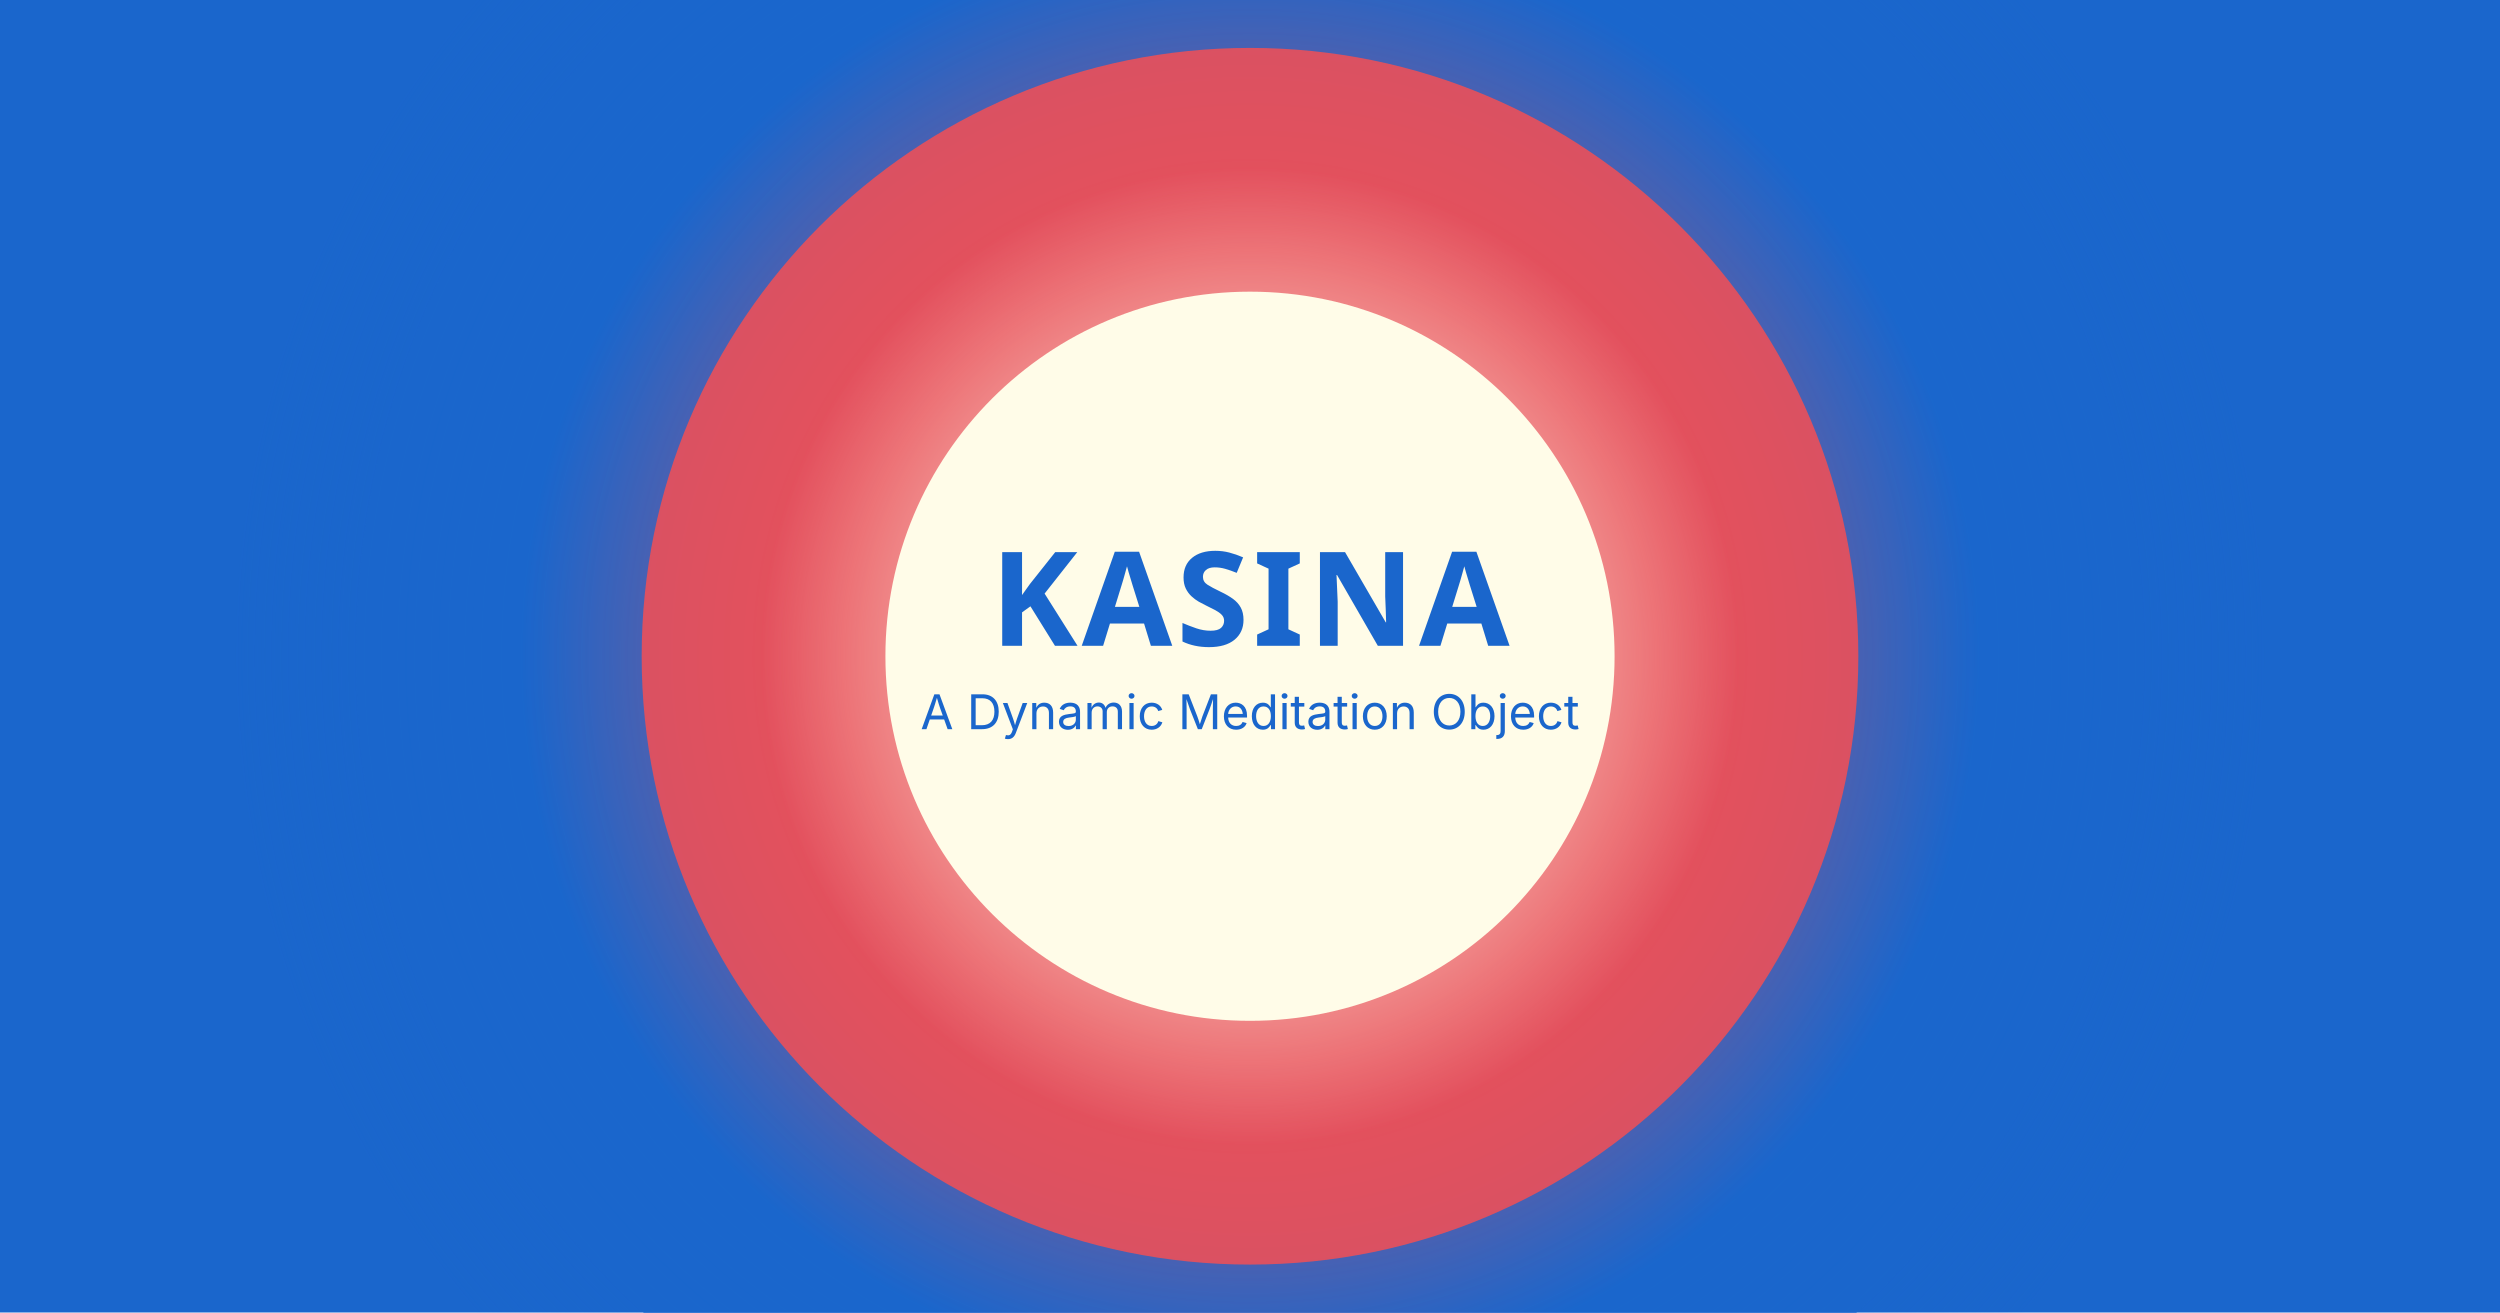
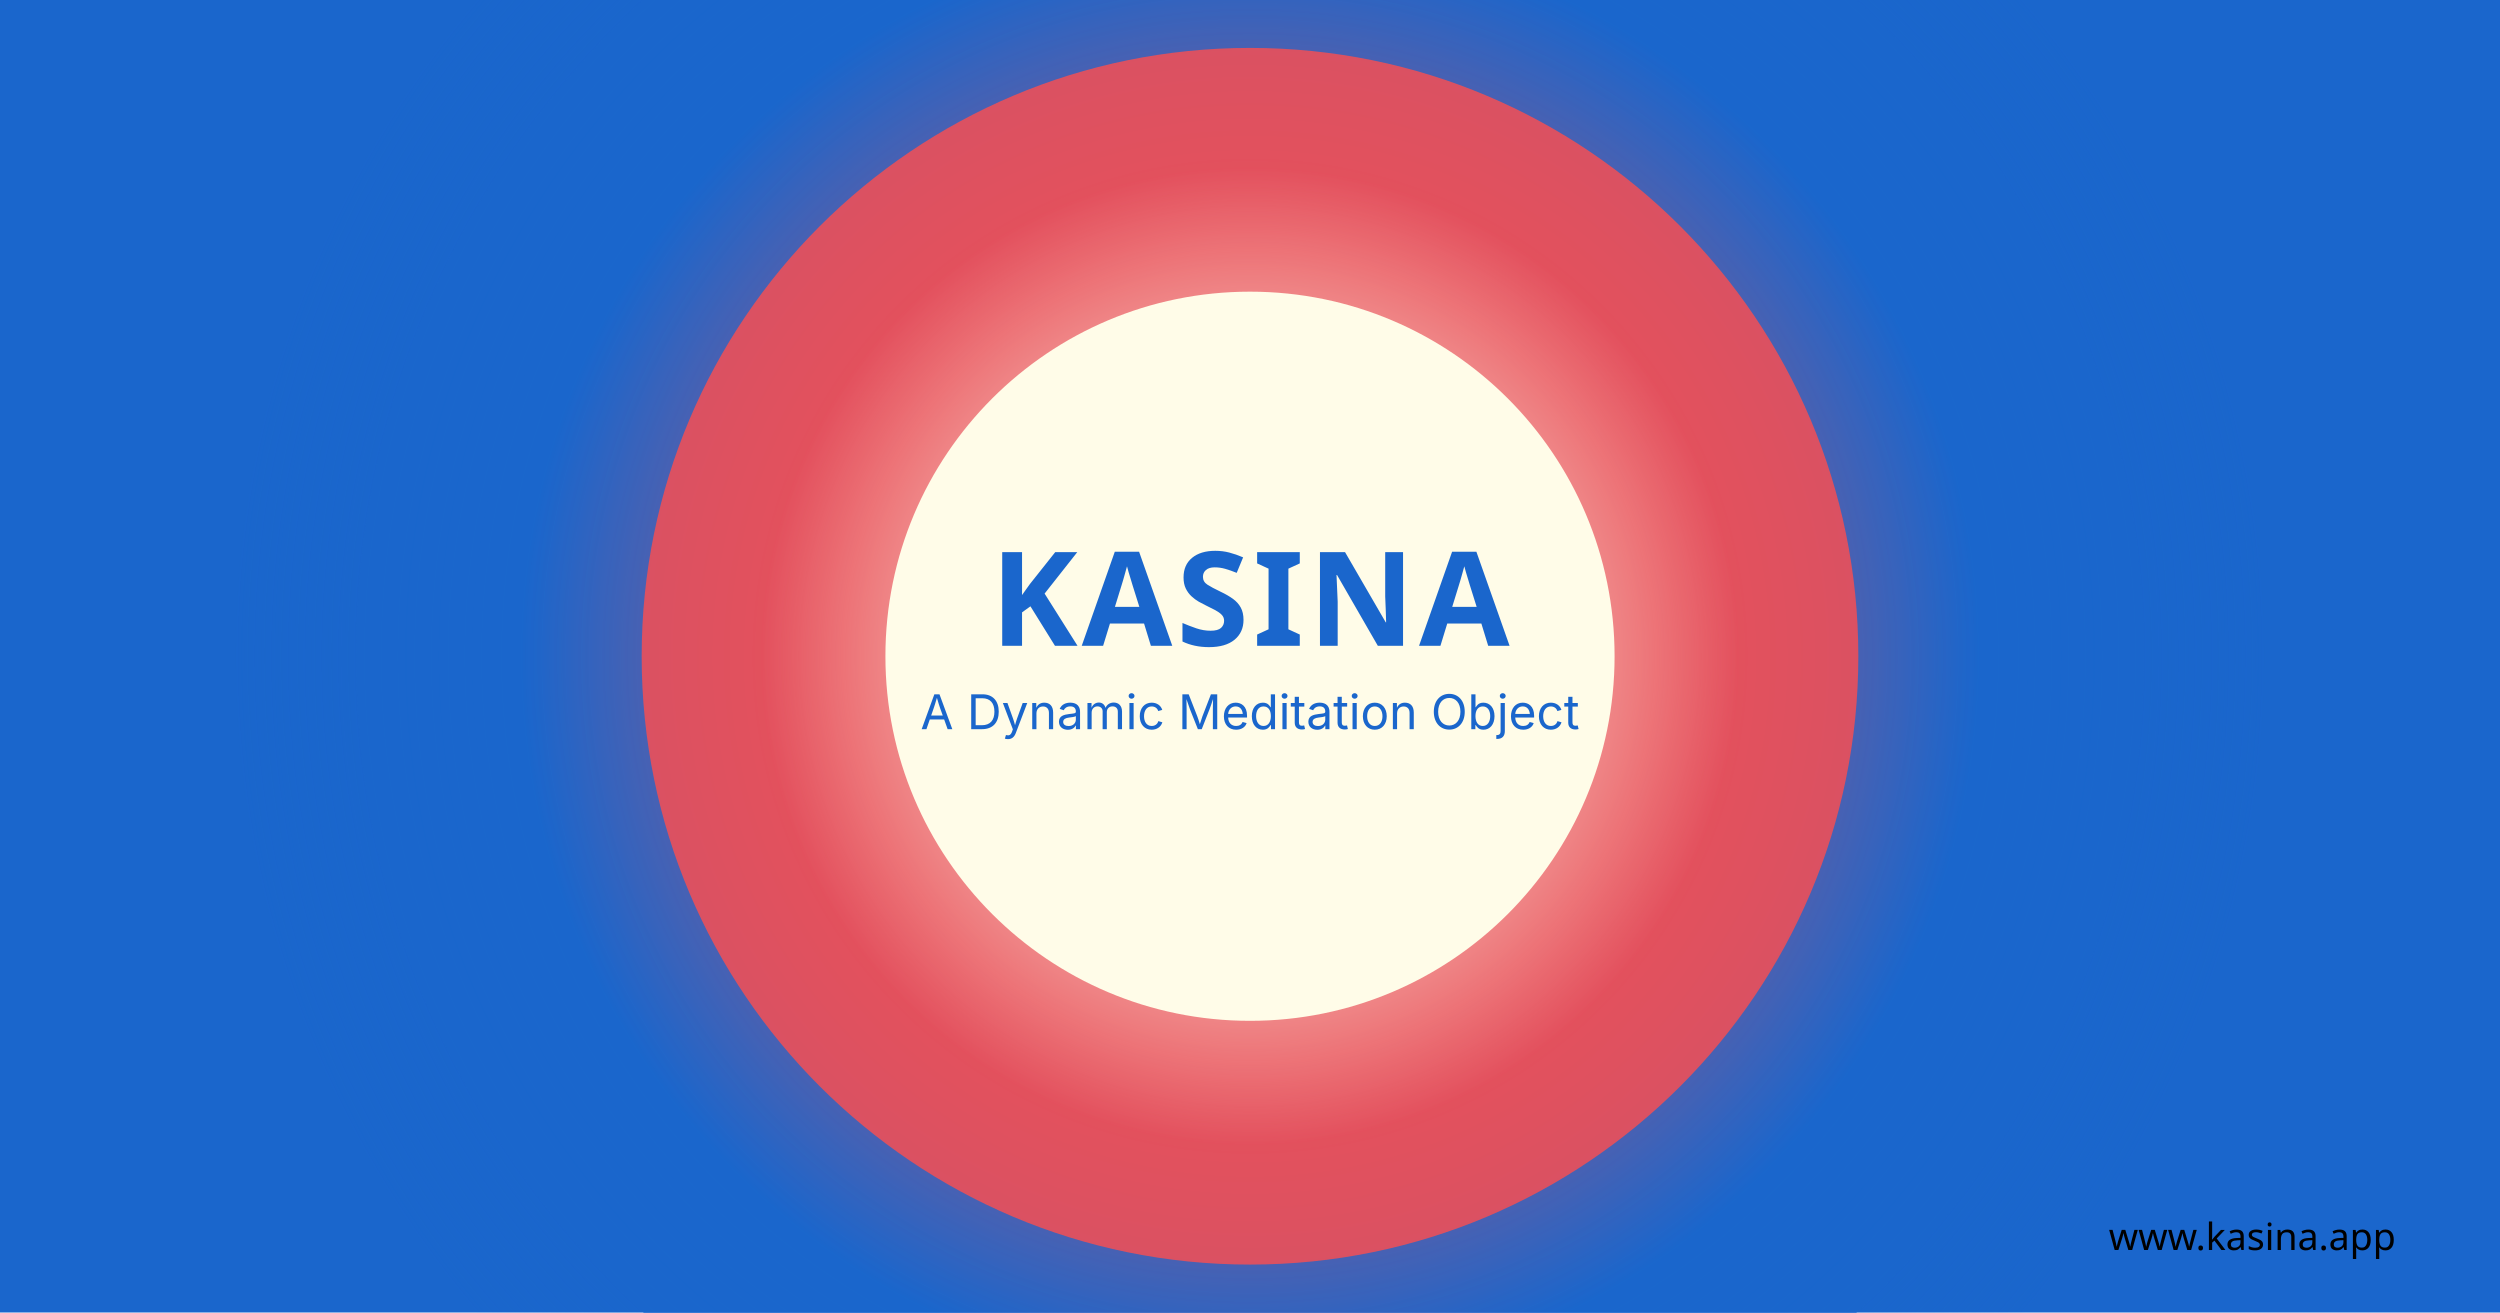
<svg xmlns="http://www.w3.org/2000/svg" width="1200" height="630" viewBox="0 0 1200 630" fill="none">
  <rect width="1200" height="630" fill="#1a66cc" />
  <circle cx="600" cy="315" r="487" fill="url(#blueGlow)" />
  <circle cx="600" cy="315" r="429" fill="#1a66cc" opacity="0.7" />
  <circle cx="600" cy="315" r="351" fill="url(#redGlow)" />
  <circle cx="600" cy="315" r="292" fill="#ff4d4d" opacity="0.8" />
  <circle cx="600" cy="315" r="234" fill="url(#whiteGlow)" />
  <circle cx="600" cy="315" r="175" fill="#FFFCE8" />
  <text x="600" y="310" font-family="Nunito, sans-serif" font-size="63" font-weight="700" letter-spacing="2px" text-anchor="middle" fill="#1a66cc" style="text-transform: uppercase;">KASINA</text>
  <text x="600" y="350" font-family="Inter, sans-serif" font-size="23" font-weight="400" text-anchor="middle" fill="#1a66cc">A Dynamic Meditation Object</text>
+   <text x="1150" y="600" font-family="Nunito, sans-serif" font-size="18" font-weight="300" text-anchor="end" fill="#000000">www.kasina.app</text>
  <defs>
    <radialGradient id="whiteGlow" cx="0.5" cy="0.5" r="0.5" fx="0.5" fy="0.5">
      <stop offset="55%" stop-color="#FFFCE8" stop-opacity="0.5" />
      <stop offset="75%" stop-color="#FFFCE8" stop-opacity="0.3" />
      <stop offset="100%" stop-color="#FFFCE8" stop-opacity="0" />
    </radialGradient>
    <radialGradient id="redGlow" cx="0.5" cy="0.5" r="0.5" fx="0.5" fy="0.5">
      <stop offset="55%" stop-color="#ff4d4d" stop-opacity="0.5" />
      <stop offset="75%" stop-color="#ff4d4d" stop-opacity="0.3" />
      <stop offset="100%" stop-color="#ff4d4d" stop-opacity="0" />
    </radialGradient>
    <radialGradient id="blueGlow" cx="0.5" cy="0.5" r="0.5" fx="0.5" fy="0.5">
      <stop offset="55%" stop-color="#1a66cc" stop-opacity="0.5" />
      <stop offset="75%" stop-color="#1a66cc" stop-opacity="0.3" />
      <stop offset="100%" stop-color="#1a66cc" stop-opacity="0" />
    </radialGradient>
  </defs>
</svg>
